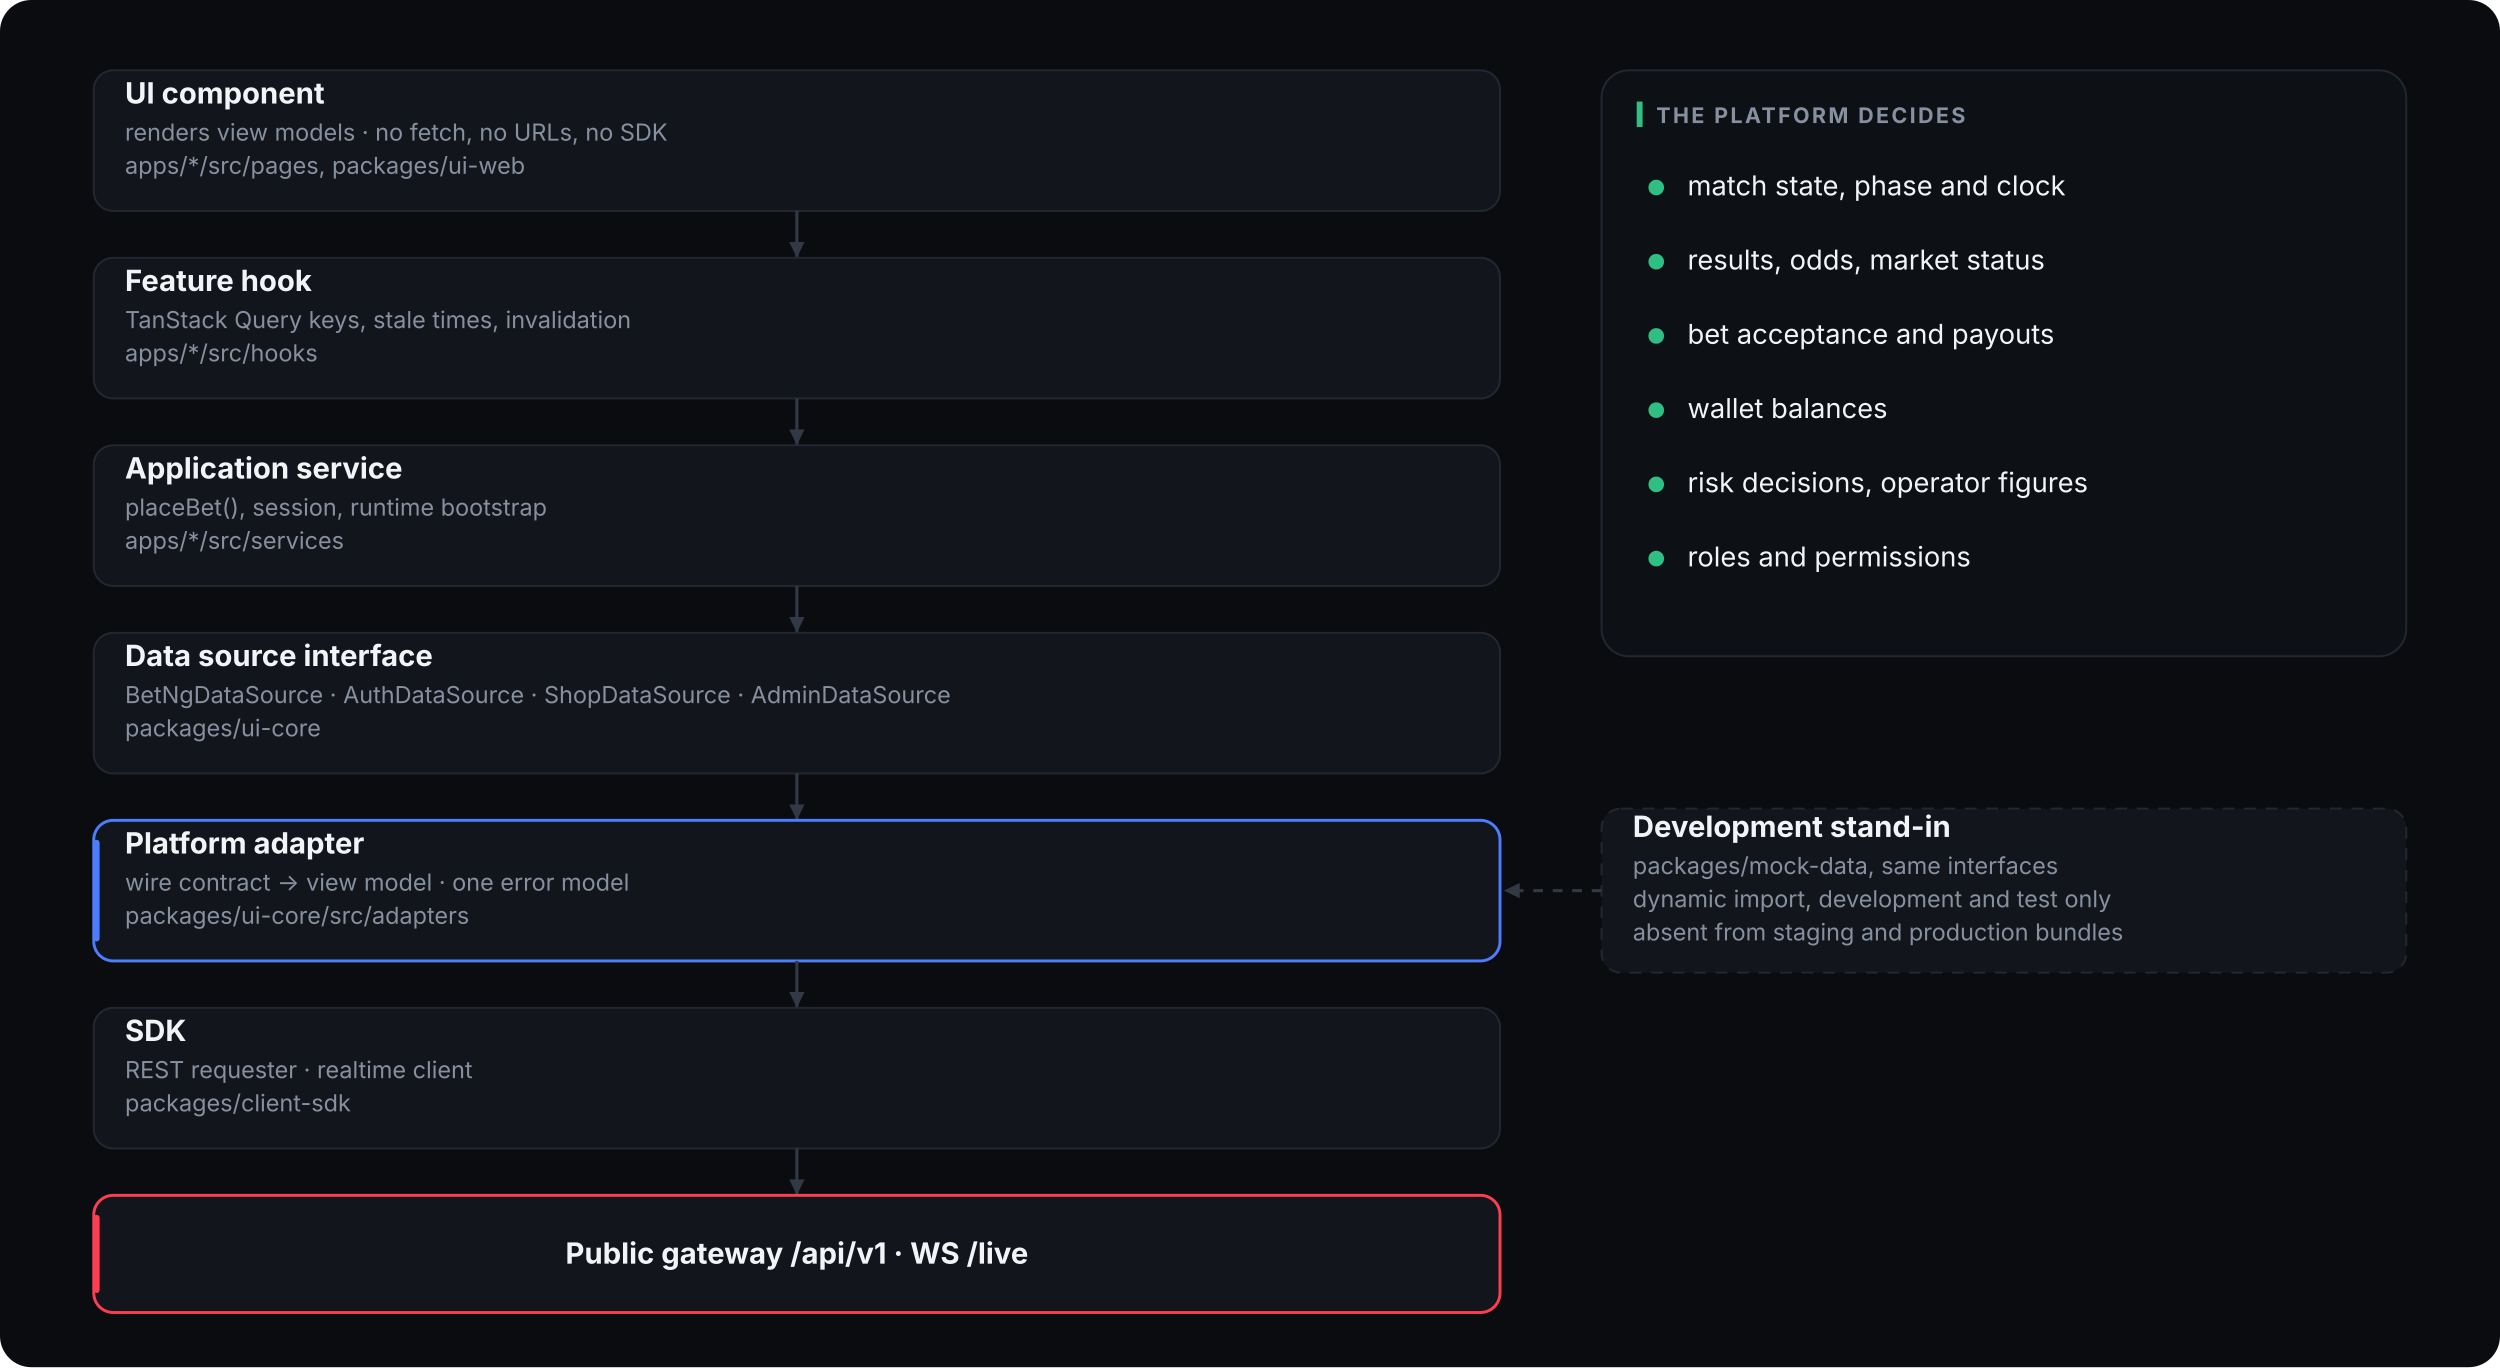
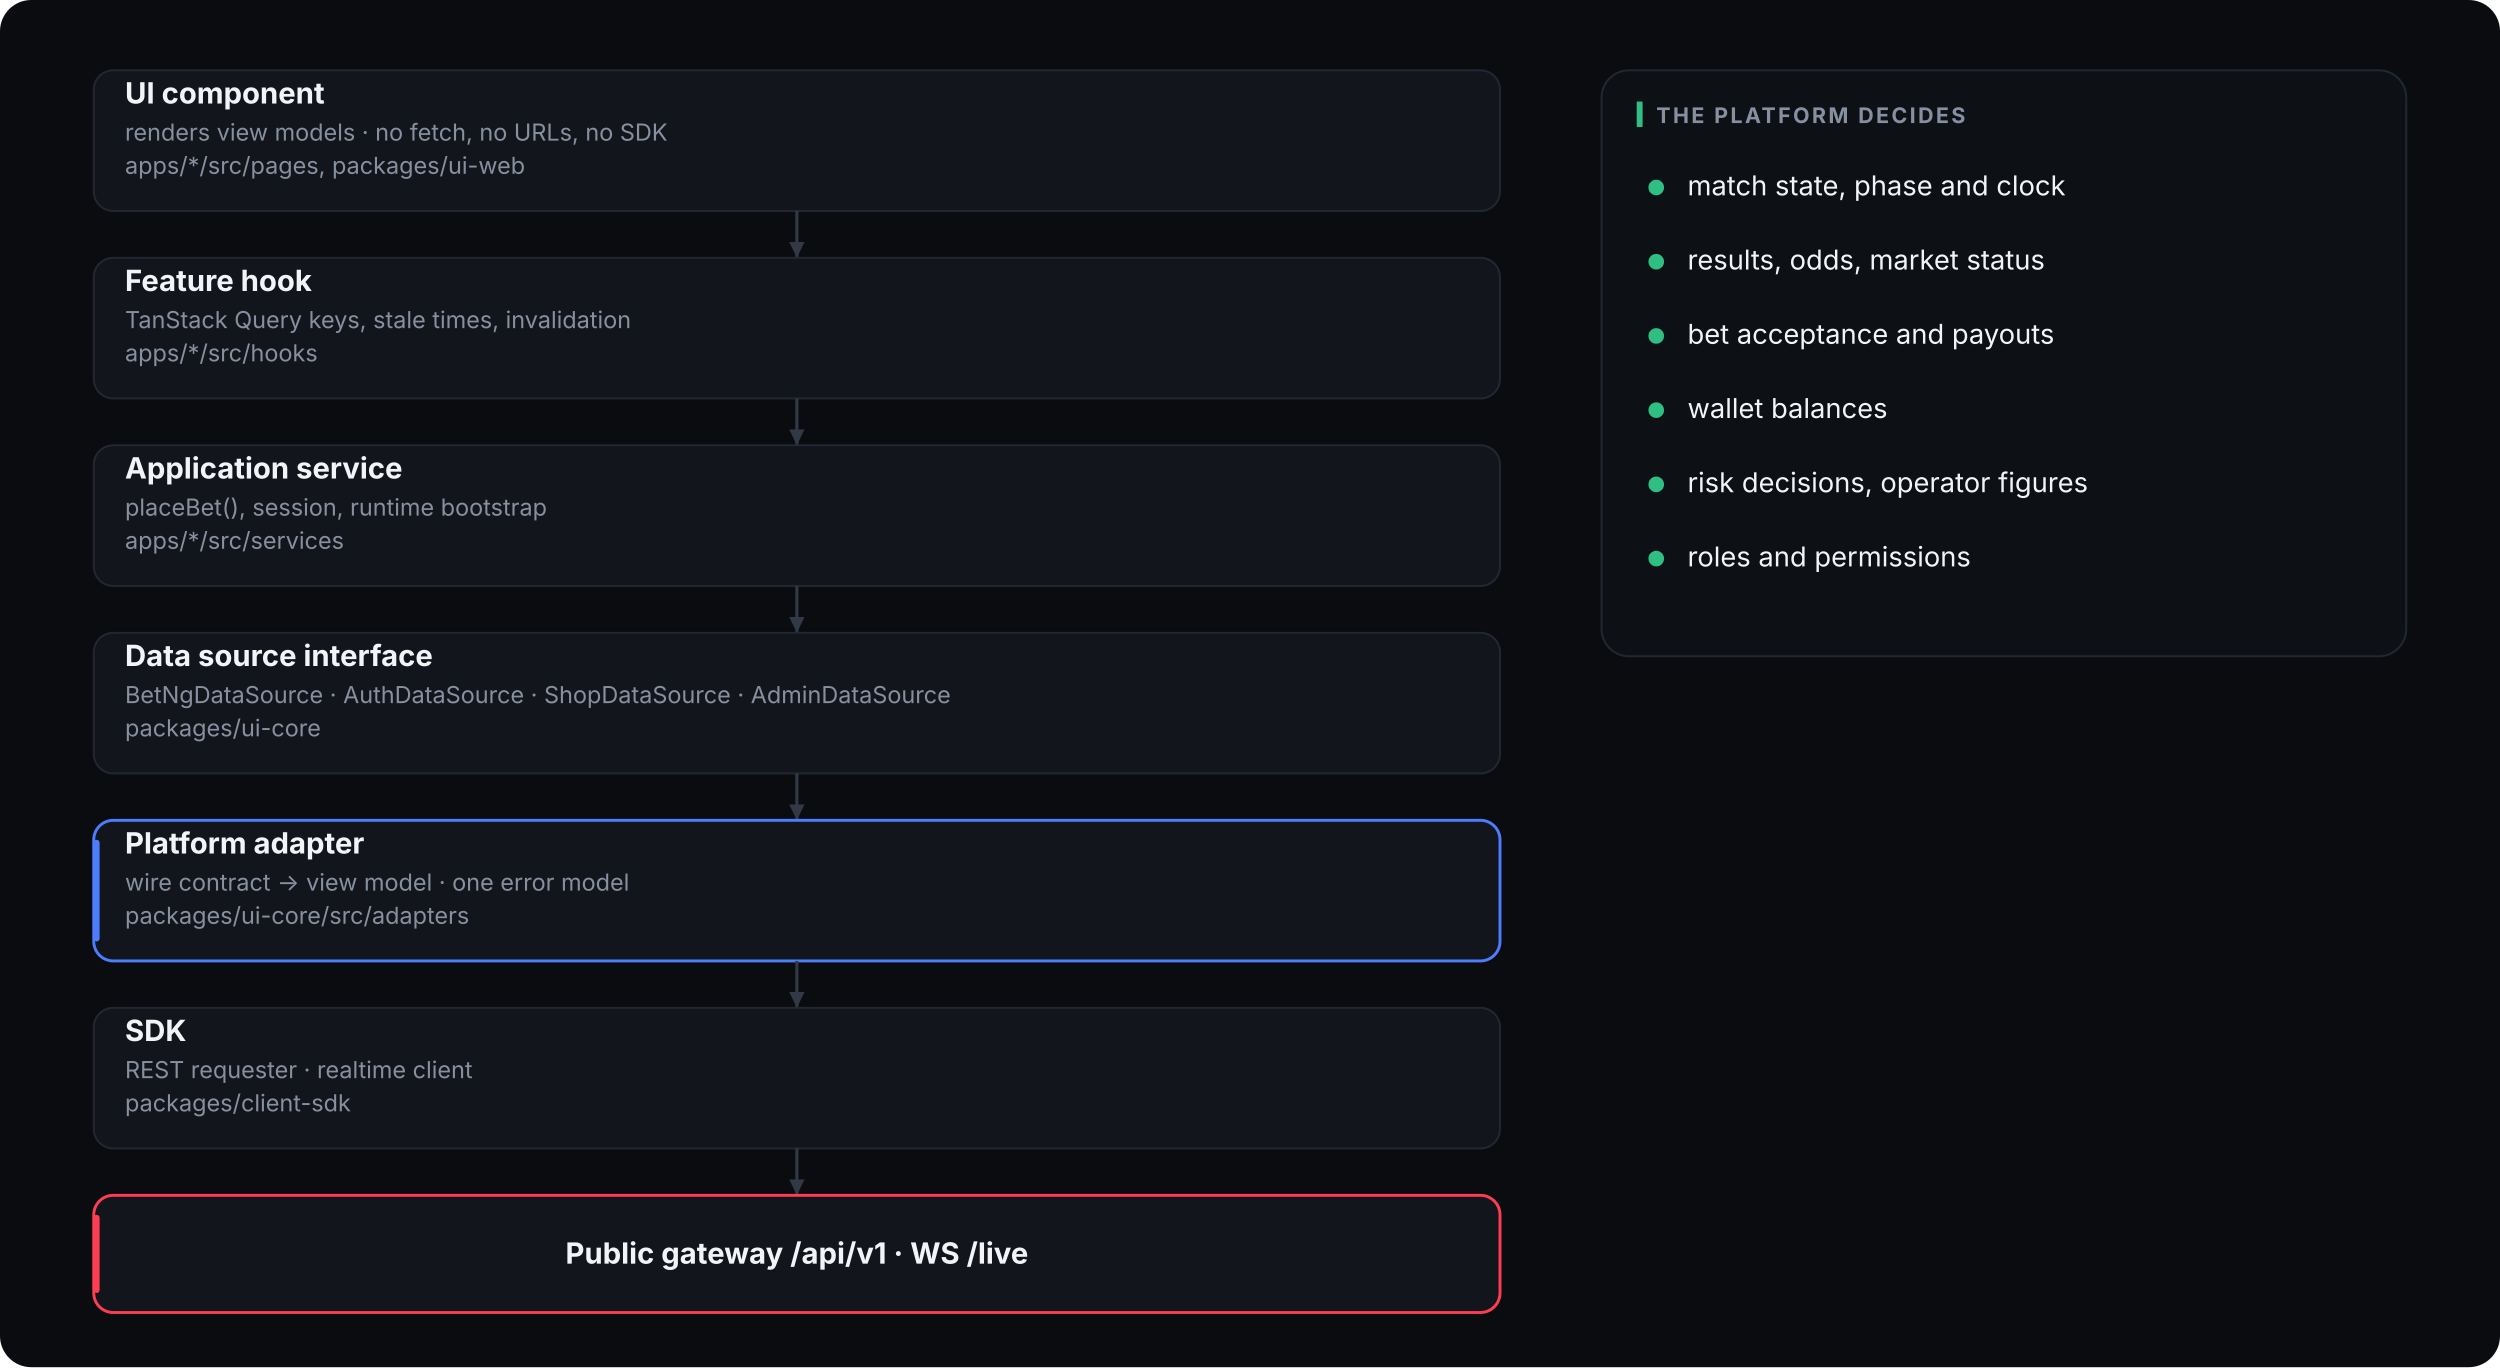
<svg xmlns="http://www.w3.org/2000/svg" width="1280" height="700" viewBox="0 0 1280 700" role="img" aria-label="Frontend layers from component to gateway">
  <rect width="1280" height="700" rx="16" fill="#0A0C10" />
  <rect x="48" y="36" width="720" height="72" rx="10" fill="#12151B" stroke="#222732" stroke-width="1" />
  <text x="64" y="53" font-family="Archivo, Inter, 'Segoe UI', Helvetica, Arial, sans-serif" font-size="15" font-weight="700" fill="#F2F4F7" text-anchor="start">UI component</text>
  <text x="64" y="72" font-family="Inter, 'Segoe UI', Helvetica, Arial, sans-serif" font-size="12" font-weight="400" fill="#8690A0" text-anchor="start">renders view models · no fetch, no URLs, no SDK</text>
  <text x="64" y="89" font-family="Inter, 'Segoe UI', Helvetica, Arial, sans-serif" font-size="12" font-weight="400" fill="#8690A0" text-anchor="start">apps/*/src/pages, packages/ui-web</text>
  <path d="M408 108 L408 132" fill="none" stroke="#323946" stroke-width="1.6" />
  <path d="M408.0 132.0 L404.1 123.9 L411.9 123.9 Z" fill="#323946" />
  <rect x="48" y="132" width="720" height="72" rx="10" fill="#12151B" stroke="#222732" stroke-width="1" />
  <text x="64" y="149" font-family="Archivo, Inter, 'Segoe UI', Helvetica, Arial, sans-serif" font-size="15" font-weight="700" fill="#F2F4F7" text-anchor="start">Feature hook</text>
  <text x="64" y="168" font-family="Inter, 'Segoe UI', Helvetica, Arial, sans-serif" font-size="12" font-weight="400" fill="#8690A0" text-anchor="start">TanStack Query keys, stale times, invalidation</text>
  <text x="64" y="185" font-family="Inter, 'Segoe UI', Helvetica, Arial, sans-serif" font-size="12" font-weight="400" fill="#8690A0" text-anchor="start">apps/*/src/hooks</text>
  <path d="M408 204 L408 228" fill="none" stroke="#323946" stroke-width="1.6" />
  <path d="M408.0 228.0 L404.1 219.9 L411.9 219.9 Z" fill="#323946" />
  <rect x="48" y="228" width="720" height="72" rx="10" fill="#12151B" stroke="#222732" stroke-width="1" />
  <text x="64" y="245" font-family="Archivo, Inter, 'Segoe UI', Helvetica, Arial, sans-serif" font-size="15" font-weight="700" fill="#F2F4F7" text-anchor="start">Application service</text>
  <text x="64" y="264" font-family="Inter, 'Segoe UI', Helvetica, Arial, sans-serif" font-size="12" font-weight="400" fill="#8690A0" text-anchor="start">placeBet(), session, runtime bootstrap</text>
  <text x="64" y="281" font-family="Inter, 'Segoe UI', Helvetica, Arial, sans-serif" font-size="12" font-weight="400" fill="#8690A0" text-anchor="start">apps/*/src/services</text>
  <path d="M408 300 L408 324" fill="none" stroke="#323946" stroke-width="1.6" />
  <path d="M408.0 324.0 L404.1 315.9 L411.9 315.9 Z" fill="#323946" />
  <rect x="48" y="324" width="720" height="72" rx="10" fill="#12151B" stroke="#222732" stroke-width="1" />
  <text x="64" y="341" font-family="Archivo, Inter, 'Segoe UI', Helvetica, Arial, sans-serif" font-size="15" font-weight="700" fill="#F2F4F7" text-anchor="start">Data source interface</text>
  <text x="64" y="360" font-family="Inter, 'Segoe UI', Helvetica, Arial, sans-serif" font-size="12" font-weight="400" fill="#8690A0" text-anchor="start">BetNgDataSource · AuthDataSource · ShopDataSource · AdminDataSource</text>
  <text x="64" y="377" font-family="Inter, 'Segoe UI', Helvetica, Arial, sans-serif" font-size="12" font-weight="400" fill="#8690A0" text-anchor="start">packages/ui-core</text>
  <path d="M408 396 L408 420" fill="none" stroke="#323946" stroke-width="1.6" />
  <path d="M408.0 420.0 L404.1 411.9 L411.9 411.9 Z" fill="#323946" />
  <rect x="48" y="420" width="720" height="72" rx="10" fill="#12151B" stroke="#4C7DFF" stroke-width="1.5" />
  <rect x="48" y="430" width="3" height="52" rx="1.5" fill="#4C7DFF" />
  <text x="64" y="437" font-family="Archivo, Inter, 'Segoe UI', Helvetica, Arial, sans-serif" font-size="15" font-weight="700" fill="#F2F4F7" text-anchor="start">Platform adapter</text>
  <text x="64" y="456" font-family="Inter, 'Segoe UI', Helvetica, Arial, sans-serif" font-size="12" font-weight="400" fill="#8690A0" text-anchor="start">wire contract → view model · one error model</text>
  <text x="64" y="473" font-family="Inter, 'Segoe UI', Helvetica, Arial, sans-serif" font-size="12" font-weight="400" fill="#8690A0" text-anchor="start">packages/ui-core/src/adapters</text>
  <path d="M408 492 L408 516" fill="none" stroke="#323946" stroke-width="1.6" />
  <path d="M408.0 516.0 L404.1 507.9 L411.9 507.9 Z" fill="#323946" />
  <rect x="48" y="516" width="720" height="72" rx="10" fill="#12151B" stroke="#222732" stroke-width="1" />
  <text x="64" y="533" font-family="Archivo, Inter, 'Segoe UI', Helvetica, Arial, sans-serif" font-size="15" font-weight="700" fill="#F2F4F7" text-anchor="start">SDK</text>
  <text x="64" y="552" font-family="Inter, 'Segoe UI', Helvetica, Arial, sans-serif" font-size="12" font-weight="400" fill="#8690A0" text-anchor="start">REST requester · realtime client</text>
  <text x="64" y="569" font-family="Inter, 'Segoe UI', Helvetica, Arial, sans-serif" font-size="12" font-weight="400" fill="#8690A0" text-anchor="start">packages/client-sdk</text>
  <path d="M408 588 L408 612" fill="none" stroke="#323946" stroke-width="1.6" />
  <path d="M408.0 612.0 L404.1 603.9 L411.9 603.9 Z" fill="#323946" />
  <rect x="48" y="612" width="720" height="60" rx="10" fill="#12151B" stroke="#FF3D52" stroke-width="1.5" />
  <rect x="48" y="622" width="3" height="40" rx="1.5" fill="#FF3D52" />
  <text x="408" y="647" font-family="Archivo, Inter, 'Segoe UI', Helvetica, Arial, sans-serif" font-size="15" font-weight="700" fill="#F2F4F7" text-anchor="middle">Public gateway  /api/v1   ·   WS /live</text>
-   <rect x="820" y="414" width="412" height="84" rx="10" fill="#12151B" stroke="#222732" stroke-width="1" stroke-dasharray="6 5" />
-   <text x="836" y="428.5" font-family="Archivo, Inter, 'Segoe UI', Helvetica, Arial, sans-serif" font-size="15" font-weight="700" fill="#F2F4F7" text-anchor="start">Development stand-in</text>
-   <text x="836" y="447.5" font-family="Inter, 'Segoe UI', Helvetica, Arial, sans-serif" font-size="12" font-weight="400" fill="#8690A0" text-anchor="start">packages/mock-data, same interfaces</text>
-   <text x="836" y="464.5" font-family="Inter, 'Segoe UI', Helvetica, Arial, sans-serif" font-size="12" font-weight="400" fill="#8690A0" text-anchor="start">dynamic import, development and test only</text>
-   <text x="836" y="481.5" font-family="Inter, 'Segoe UI', Helvetica, Arial, sans-serif" font-size="12" font-weight="400" fill="#8690A0" text-anchor="start">absent from staging and production bundles</text>
-   <path d="M820 456 L770 456" fill="none" stroke="#323946" stroke-width="1.6" stroke-dasharray="5 5" />
-   <path d="M770.0 456.0 L778.1 452.1 L778.1 459.9 Z" fill="#323946" />
  <rect x="820" y="36" width="412" height="300" rx="14" fill="#0D1015" stroke="#222732" />
  <rect x="838" y="52" width="3" height="13" fill="#2FBF83" />
  <text x="848" y="63" font-family="Inter, 'Segoe UI', Helvetica, Arial, sans-serif" font-size="11" font-weight="700" fill="#8690A0" text-anchor="start" letter-spacing="1.2">THE PLATFORM DECIDES</text>
  <circle cx="848" cy="96" r="4" fill="#2FBF83" />
  <text x="864" y="100" font-family="Inter, 'Segoe UI', Helvetica, Arial, sans-serif" font-size="14" font-weight="400" fill="#F2F4F7" text-anchor="start">match state, phase and clock</text>
  <circle cx="848" cy="134" r="4" fill="#2FBF83" />
  <text x="864" y="138" font-family="Inter, 'Segoe UI', Helvetica, Arial, sans-serif" font-size="14" font-weight="400" fill="#F2F4F7" text-anchor="start">results, odds, market status</text>
  <circle cx="848" cy="172" r="4" fill="#2FBF83" />
  <text x="864" y="176" font-family="Inter, 'Segoe UI', Helvetica, Arial, sans-serif" font-size="14" font-weight="400" fill="#F2F4F7" text-anchor="start">bet acceptance and payouts</text>
  <circle cx="848" cy="210" r="4" fill="#2FBF83" />
  <text x="864" y="214" font-family="Inter, 'Segoe UI', Helvetica, Arial, sans-serif" font-size="14" font-weight="400" fill="#F2F4F7" text-anchor="start">wallet balances</text>
  <circle cx="848" cy="248" r="4" fill="#2FBF83" />
  <text x="864" y="252" font-family="Inter, 'Segoe UI', Helvetica, Arial, sans-serif" font-size="14" font-weight="400" fill="#F2F4F7" text-anchor="start">risk decisions, operator figures</text>
  <circle cx="848" cy="286" r="4" fill="#2FBF83" />
  <text x="864" y="290" font-family="Inter, 'Segoe UI', Helvetica, Arial, sans-serif" font-size="14" font-weight="400" fill="#F2F4F7" text-anchor="start">roles and permissions</text>
</svg>
